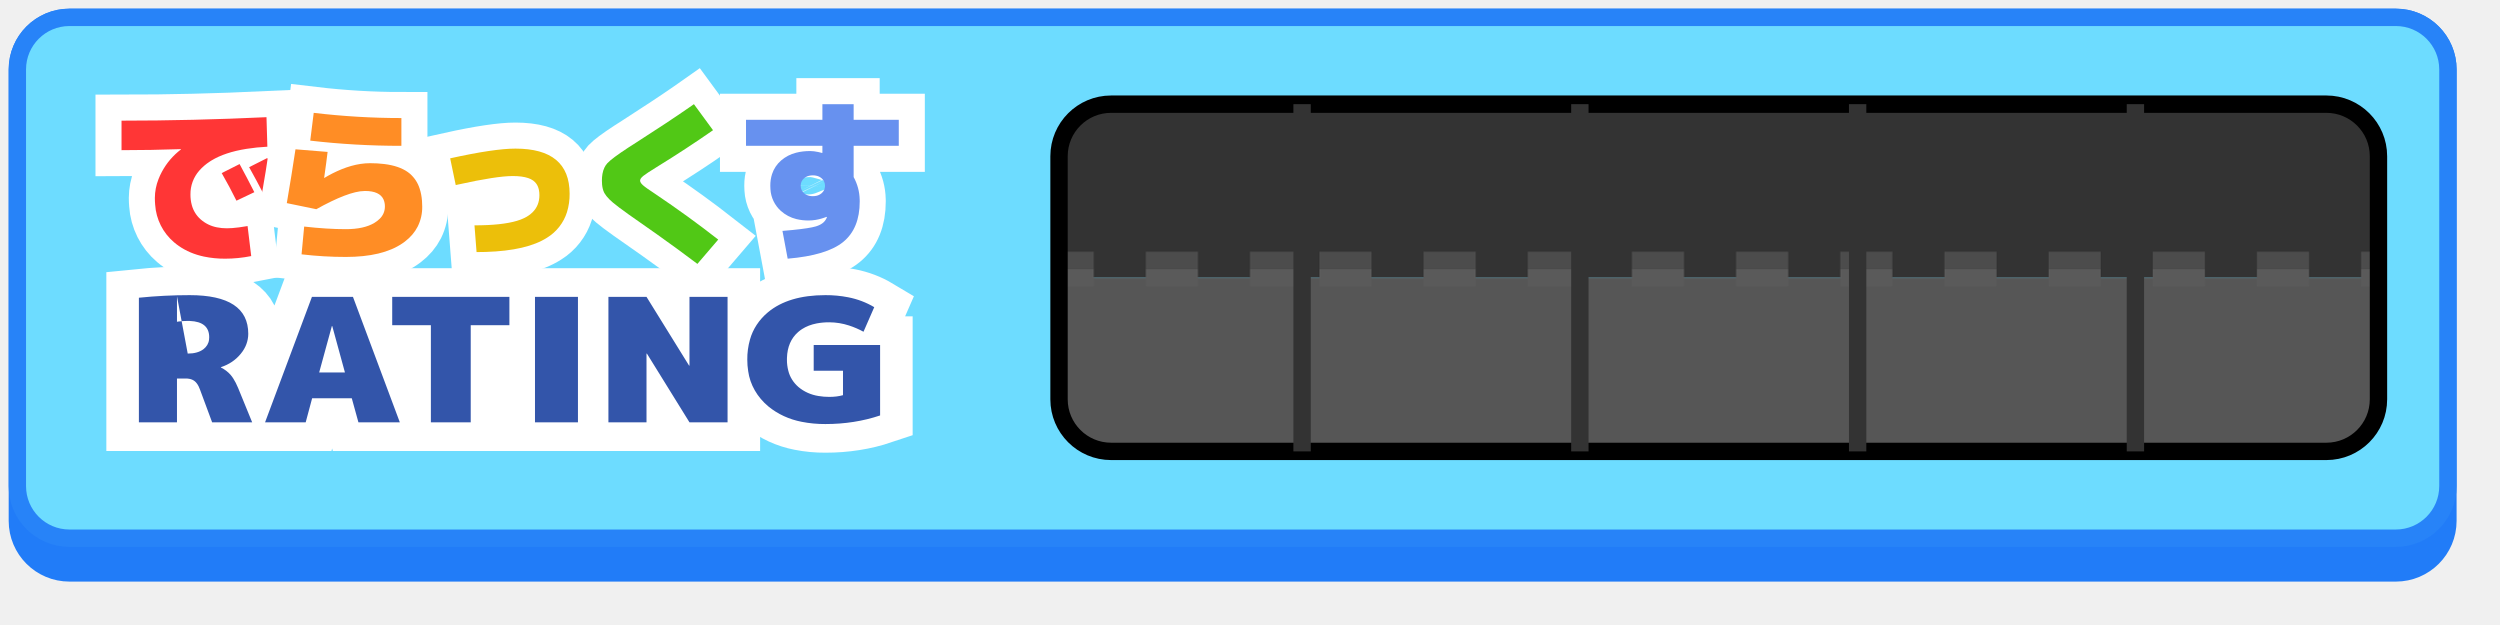
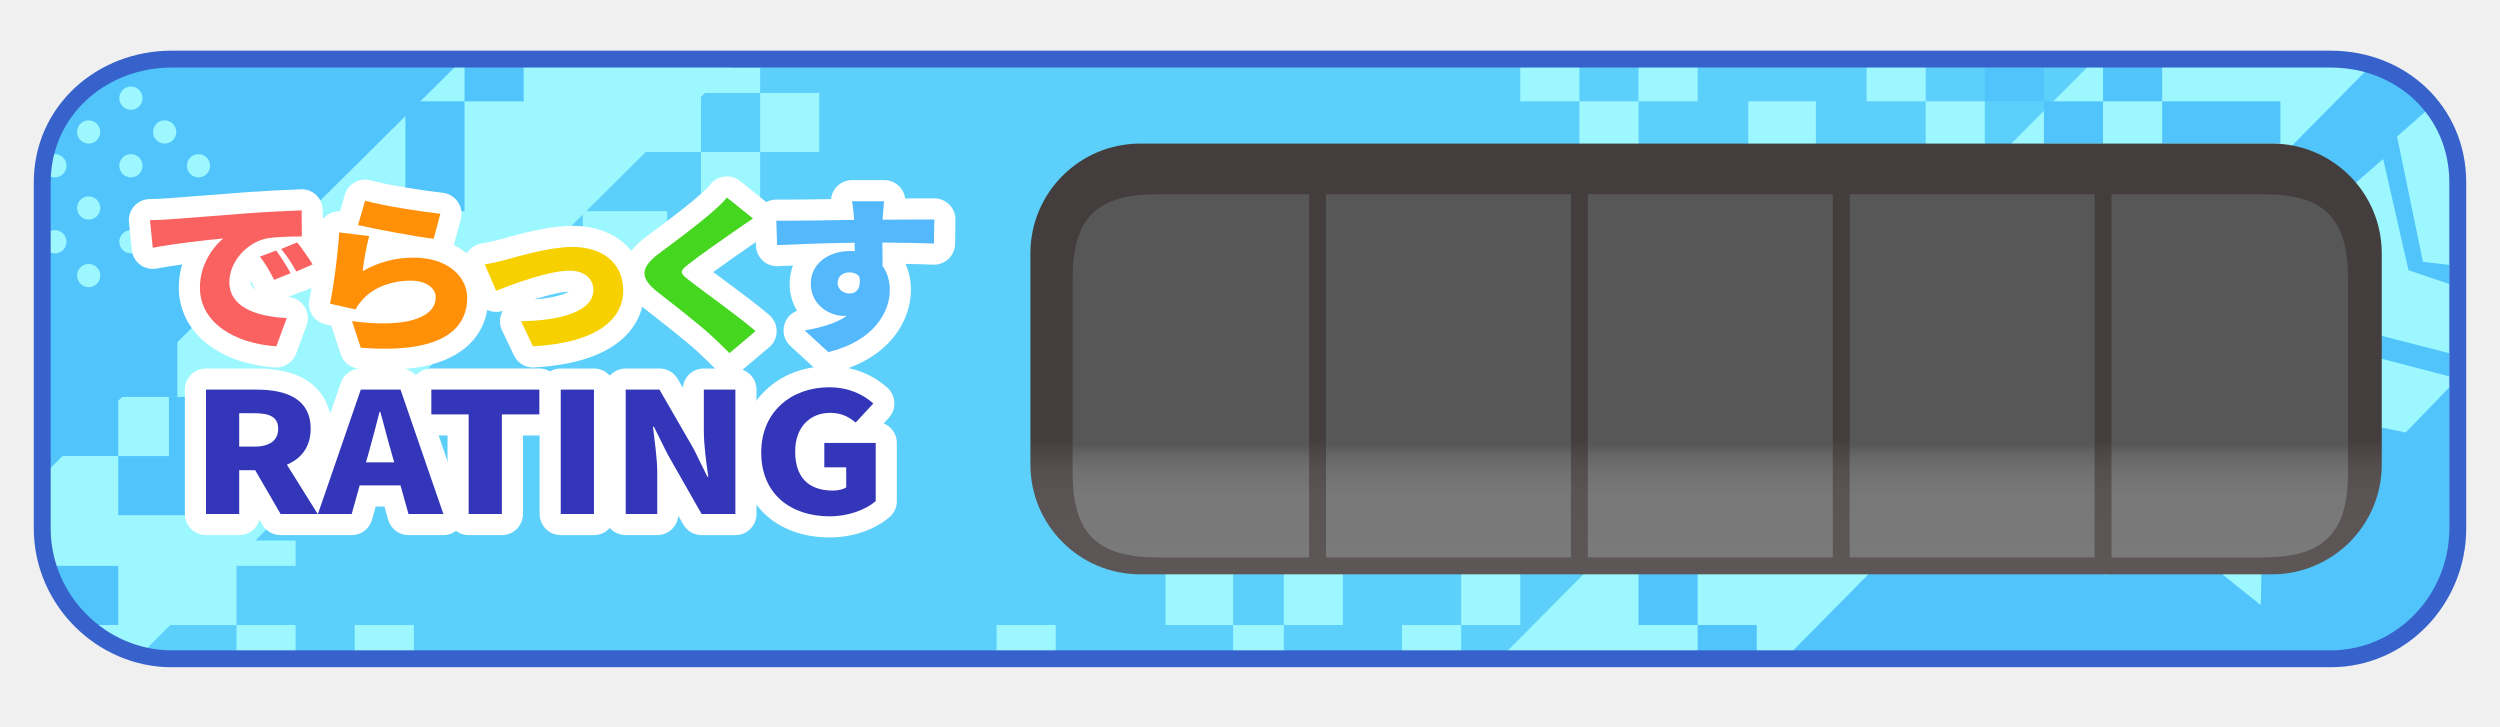
- <svg xmlns="http://www.w3.org/2000/svg" width="144" height="36">
-   <defs>
-     <pattern id="a" x="0" y="6" width="76" height="20" patternUnits="userSpaceOnUse">
-       <path fill="#333" d="M0 0h76v10H0z" />
-       <path fill="#565656" d="M0 10h76v10H0z" />
-       <path stroke="#4C4C4C" stroke-dasharray="3" d="M0 9h76" />
-       <path stroke="#5A5A5A" stroke-dasharray="3" d="M0 10h76" />
-     </pattern>
-   </defs>
-   <rect x="1" y="1" width="140" height="32" stroke="#217CF8" fill="#217CF8" rx="3" />
-   <rect x="1" y="1" width="140" height="30" stroke="#2783F8" fill="#6DDCFF" rx="3" />
-   <rect x="61" y="6" width="76" height="20" stroke="#000" fill="url(#a)" rx="3" />
-   <path stroke="#333" d="M75 6v20M91 6v20M107 6v20M123 6v20" />
-   <g stroke="#fff" stroke-width="3" paint-order="stroke" stroke-linecap="round" fill-rule="evenodd">
-     <path fill="#ff3636" d="M10.42 8.61v-.02q-1.74.06-3.42.06v-1.7q4.09 0 8.35-.2l.05 1.7a11.607 11.607 0 0 0-1.211.125q-1.239.2-2.006.668a3.303 3.303 0 0 0-.098.062 2.897 2.897 0 0 0-.612.528 2.037 2.037 0 0 0-.503 1.367 2.295 2.295 0 0 0 .078.616 1.671 1.671 0 0 0 .502.814 1.987 1.987 0 0 0 .942.464 2.842 2.842 0 0 0 .578.056 4.24 4.24 0 0 0 .314-.013q.362-.027.844-.111a13.522 13.522 0 0 0 .032-.006l.21 1.73q-.75.15-1.5.15a5.826 5.826 0 0 1-1.228-.122q-.82-.177-1.441-.61a3.526 3.526 0 0 1-.276-.213 3.099 3.099 0 0 1-1.088-2.163 4.352 4.352 0 0 1-.017-.392 2.98 2.98 0 0 1 .208-1.078 3.775 3.775 0 0 1 .197-.427Q9.73 9.14 10.42 8.61zm5.85 2.14-1.05.5q-.45-.87-.87-1.62l1.05-.53q.36.65.87 1.65zm-1.62.32-1.03.49q-.39-.79-.85-1.59l1.03-.52q.46.85.85 1.62z" />
-     <path fill="#ff8d25" d="M18.67 10.25h.01a7.182 7.182 0 0 1 .995-.501q.567-.229 1.098-.308a3.731 3.731 0 0 1 .547-.041 6.531 6.531 0 0 1 .809.047q.86.107 1.361.465a1.764 1.764 0 0 1 .12.093 1.88 1.88 0 0 1 .564.866q.103.312.133.694a4.212 4.212 0 0 1 .013.335 2.501 2.501 0 0 1-.26 1.15q-.25.492-.74.866a3.318 3.318 0 0 1-.145.104q-1.145.78-3.255.78-1.27 0-2.55-.15l.15-1.6q1.32.15 2.4.15 1.05 0 1.65-.365a1.58 1.58 0 0 0 .303-.235.964.964 0 0 0 .297-.7.99.99 0 0 0-.076-.404Q21.874 11 21.02 11a2.44 2.44 0 0 0-.556.074q-.58.138-1.394.531a16.328 16.328 0 0 0-.85.445l-1.7-.35q.28-1.63.5-3.1l1.85.15q-.06.52-.2 1.5zm-.8-2.15.2-1.6q2.53.3 5.05.3v1.6q-2.68 0-5.25-.3z" />
-     <path fill="#ecbf0a" d="m26.25 10.66-.32-1.54q2.53-.56 3.76-.56 3.12 0 3.12 2.6a3.491 3.491 0 0 1-.152 1.061 2.669 2.669 0 0 1-1.138 1.464q-1.164.754-3.542.827a17.102 17.102 0 0 1-.528.008l-.12-1.54q1.577 0 2.445-.26a2.708 2.708 0 0 0 .44-.17 1.806 1.806 0 0 0 .451-.313q.404-.392.404-.997a1.47 1.47 0 0 0-.032-.316q-.043-.197-.146-.342a.789.789 0 0 0-.182-.182 1.085 1.085 0 0 0-.286-.143q-.343-.117-.894-.117-.927 0-3.123.485a52.194 52.194 0 0 0-.157.035z" />
-     <path fill="#51c816" d="m39.97 6 1.1 1.5q-1.55 1.08-3.24 2.12-.6.37-.78.515a.896.896 0 0 0-.074.067q-.075.075-.097.143a.18.18 0 0 0-.009.055.221.221 0 0 0 .022.093q.037.081.138.172.16.145.74.525 1.86 1.25 3.6 2.61l-1.2 1.4a78.529 78.529 0 0 0-1.175-.873q-1.051-.767-2.345-1.667a47.074 47.074 0 0 1-.452-.317q-.62-.442-.898-.678a3.466 3.466 0 0 1-.203-.186q-.188-.189-.28-.353a.925.925 0 0 1-.017-.031 1.027 1.027 0 0 1-.079-.217q-.028-.111-.041-.244a2.484 2.484 0 0 1-.01-.234 2.207 2.207 0 0 1 .031-.381q.036-.204.114-.366a1.02 1.02 0 0 1 .17-.253q.26-.28 1.209-.901a34.129 34.129 0 0 1 .436-.279q1.843-1.181 3.061-2.025A50.871 50.871 0 0 0 39.97 6z" />
-     <path fill="#6791ef" d="m47.63 12.51-.02-.02a3.012 3.012 0 0 1-.639.178 2.563 2.563 0 0 1-.401.032 2.845 2.845 0 0 1-.706-.083 2.059 2.059 0 0 1-.884-.467 1.816 1.816 0 0 1-.603-1.257 2.496 2.496 0 0 1-.007-.193 2.16 2.16 0 0 1 .098-.667 1.749 1.749 0 0 1 .522-.788 2.092 2.092 0 0 1 .864-.448q.369-.097.816-.097.203 0 .47.058a4.006 4.006 0 0 1 .21.052l.02-.01v-.4h-4.4V6.9h4.4V6h1.8v.9h2.6v1.5h-2.6v1.8a2.81 2.81 0 0 1 .348 1.298 3.328 3.328 0 0 1 .002.102q0 1.56-.95 2.335-.95.775-3.2.965l-.3-1.6a33.555 33.555 0 0 0 .591-.053q.971-.098 1.334-.207.465-.14.605-.46a.053.053 0 0 0 .006-.007q.007-.011.014-.028.01-.025.01-.035zm-1.315-2.24a.543.543 0 0 0-.194.394.669.669 0 0 0-.001.036.564.564 0 0 0 .055.251.568.568 0 0 0 .14.179.676.676 0 0 0 .322.153.958.958 0 0 0 .183.017.923.923 0 0 0 .225-.026.666.666 0 0 0 .28-.144.543.543 0 0 0 .194-.394.669.669 0 0 0 .001-.036.564.564 0 0 0-.055-.251.568.568 0 0 0-.14-.179.676.676 0 0 0-.322-.153.958.958 0 0 0-.183-.017.923.923 0 0 0-.225.026.666.666 0 0 0-.28.144z" />
+ <svg xmlns="http://www.w3.org/2000/svg" width="296" height="86" xml:space="preserve">
+   <path fill="#5CD0FB" d="M291 62.561C291 71.041 284.267 78 275.963 78H20.326C12.021 78 5 71.041 5 62.561V21.608C5 13.126 12.021 7 20.326 7h255.637C284.267 7 291 13.126 291 21.608v40.953z" />
+   <g fill="#9DF7FF">
+     <path d="m248.083 7-70.041 70.5 98.906-.332C282.167 77.5 291 73.833 291 61.561V18c0-4.667-6.667-11-12.691-11h-30.226zM228 12h7v8h-7zM221 7h7v5h-7zM207 12h8v7h-8zM180 7h7v5h-7zM187 12h7v7h-7zM194 7h7v5h-7zM118 74h7v4h-7zM138 66h8v8h-8zM146 74h6v4h-6zM152 65h7v9h-7zM166 74h7v4h-7zM173 65h7v9h-7zM28 74h7v4h-7zM42 74h7v4h-7zM69 25h10v7H69z" />
+     <path d="M90 11V8h-3.505L87.5 7H22C10 7 5 15.333 5 22.333V66c0 4.5 9 11.413 11.745 11.413L20.175 74H28v-7h7v-3h-4.777l46.224-46H83v-6.521l.48-.479H90zM90 11h7v7h-7z" />
+     <path d="M83 18h7v7h-7z" />
  </g>
-   <path d="M31.095 3.96V2.61h3.06V6.3q-1.179.45-2.52.45a4.799 4.799 0 0 1-1.097-.118 3.273 3.273 0 0 1-1.527-.8 3.048 3.048 0 0 1-.935-1.854 4.309 4.309 0 0 1-.041-.603 4.205 4.205 0 0 1 .123-1.045A2.926 2.926 0 0 1 28.984.9q.95-.9 2.651-.9a4.685 4.685 0 0 1 1.05.112 3.471 3.471 0 0 1 1.2.518l-.495 1.287a3.638 3.638 0 0 0-.671-.329 2.64 2.64 0 0 0-.904-.166 2.69 2.69 0 0 0-.582.059q-.386.086-.671.294a1.583 1.583 0 0 0-.187.16q-.488.488-.512 1.351a3.242 3.242 0 0 0-.001.089 2.561 2.561 0 0 0 .063.584 1.701 1.701 0 0 0 .468.852 1.781 1.781 0 0 0 .919.47 2.579 2.579 0 0 0 .503.047q.351 0 .63-.09V3.96h-1.35zM23.391.09l1.962 3.6h.018V.09h1.755v6.57h-1.755l-1.962-3.6h-.018v3.6h-1.755V.09h1.755zM2.16 4.365h-.405V6.66H0V.135Q1.17 0 2.34 0q2.7 0 2.7 2.025a1.757 1.757 0 0 1-.335 1.03 2.148 2.148 0 0 1-.016.023q-.351.486-.909.693v.018q.27.153.45.392.121.16.234.412a4.175 4.175 0 0 1 .108.267l.648 1.8H3.375l-.558-1.71a1.659 1.659 0 0 0-.065-.175q-.081-.181-.187-.275a.524.524 0 0 0-.236-.117.768.768 0 0 0-.169-.018zM11.673.09h5.4v1.485h-1.782V6.66h-1.836V1.575h-1.782V.09zM9.81 5.4H7.983l-.297 1.26H5.814L7.974.09h1.89l2.16 6.57h-1.908L9.81 5.4zm10.422 1.26h-1.98V.09h1.98v6.57zM8.892 1.62l-.585 2.43h1.188L8.91 1.62h-.018zm-7.137-.225V.06l.495 3q.459 0 .725-.229a.753.753 0 0 0 .258-.5 1.069 1.069 0 0 0 .007-.126q0-.813-.895-.853a2.129 2.129 0 0 0-.095-.002 3.093 3.093 0 0 0-.221.008q-.104.007-.194.022a1.607 1.607 0 0 0-.08.015z" transform="matrix(1.25 0 0 1.1 8 17)" stroke="#fff" stroke-width="3" paint-order="stroke" stroke-linecap="round" fill-rule="evenodd" fill="#35A" />
+   <g fill="#51C5FB">
+     <path d="M280.273 8.239 211.334 78H281c6.167-4 9-7.502 9-12.333V19c0-4.333-6.015-10.904-9.727-10.761zM194 66h7v8h-7zM201 74h7v4h-7zM235 8h7v4h-7zM242 12h7v5h-7zM249 7h7v5h-7zM256 12h14v5h-14zM14 54h8v7h-8zM54.875 6.938 18.375 7C14 6.938 5 14.375 5 20v36.375L7.396 54H14v-6.546l.458-.454H21v-6.484l27-26.764V25h7V12h-5.232l5.107-5.062zM55 7h7v5h-7z" />
+     <path d="M20 47h5v7h-5zM10 74h4v-7H6z" />
+   </g>
+   <path fill="#9DF7FF" d="M288.031 12.463c1.95 2.695 3.386 7.535 2.969 11.368l.083 7.667-4.208-.5-3.063-14.834 4.219-3.701z" />
+   <path fill="#9DF7FF" d="m282.167 18.832 3 13.166 5.916 2-.083 8.083-12-3.083-3-14.834z" />
+   <path fill="#9DF7FF" d="m277.167 28.832 3 13.166L291 44.831l-6.166 6.373L274 48.998l-3-14.834z" />
+   <path fill="none" stroke="#9DF7FF" stroke-width="3" stroke-miterlimit="10" d="m266.241 68.574-6.562-5.252-8.046 2.429 2.968-7.864-4.795-6.902 8.394.393 5.083-6.695 2.223 8.105 7.934 2.768-7.02 4.616z" />
+   <g fill="#9DF7FF">
+     <circle cx="19.5" cy="15.625" r="1.375" />
+     <circle cx="23.5" cy="19.625" r="1.375" />
+     <circle cx="15.5" cy="11.625" r="1.375" />
+     <circle cx="10.5" cy="15.625" r="1.375" />
+     <circle cx="15.5" cy="19.625" r="1.375" />
+     <circle cx="6.5" cy="19.625" r="1.375" />
+     <circle cx="10.5" cy="24.625" r="1.375" />
+     <circle cx="15.5" cy="28.625" r="1.375" />
+     <circle cx="6.5" cy="28.625" r="1.375" />
+     <circle cx="10.5" cy="32.625" r="1.375" />
+   </g>
+   <g fill="#FFF">
+     <path d="M32.542 43.502c-6.802-.476-11.372-4.281-11.372-9.471 0-.965.146-1.877.396-2.724a52.841 52.841 0 0 0-2.992.484 2.5 2.5 0 0 1-2.974-2.2l-.331-3.268a2.499 2.499 0 0 1 2.431-2.751 40.375 40.375 0 0 0 2.07-.089l2.554-.195c1.872-.142 4.207-.318 6.838-.53a203.019 203.019 0 0 1 6.554-.349 2.495 2.495 0 0 1 2.5 2.482l.022 3.087c.001.192-.019.38-.059.561.369.524.721 1.052.972 1.463a2.503 2.503 0 0 1-1.139 3.597l-1.941.842a2.501 2.501 0 0 1-.609.177 2.679 2.679 0 0 1-.123.053l-1.243.495a2.5 2.5 0 0 1 2.2 3.361l-1.235 3.348a2.5 2.5 0 0 1-2.344 1.635c-.057-.002-.116-.004-.175-.008zM29.657 33.39c0 .368.225.66.577.893a25.902 25.902 0 0 0-.569-1.067 2.007 2.007 0 0 0-.008.174z" />
+     <path d="M45.562 43.788a38.54 38.54 0 0 1-3.041-.127 2.5 2.5 0 0 1-2.177-1.71l-1.037-3.148a2.744 2.744 0 0 1-.068-.247l-.711-.161a2.5 2.5 0 0 1-1.898-2.945c.378-1.83.881-5.439 1.033-8.079a2.5 2.5 0 0 1 2.597-2.354l.566-1.949a2.501 2.501 0 0 1 3.085-1.707c1.979.563 6.622 1.267 8.49 1.462a2.502 2.502 0 0 1 2.155 3.132s-.813 3.033-.823 3.065c2.695 1.335 4.085 3.794 4.085 6.233-.001 2.567-1.195 8.535-12.256 8.535z" />
+     <path d="M63.11 43.508a2.5 2.5 0 0 1-2.257-1.426l-1.412-2.967a2.502 2.502 0 0 1 .083-2.31 2.5 2.5 0 0 1-3.079-1.386L55.1 32.292a2.501 2.501 0 0 1 1.908-3.458 24.858 24.858 0 0 0 2.18-.478l.438-.122c1.866-.522 5.34-1.496 8.14-1.496 5.098 0 8.523 3.075 8.523 7.653 0 2.521-1.271 8.454-13.04 9.112a1.614 1.614 0 0 1-.139.005zm4.248-8.961c-.699.014-1.937.211-4.118.914 2.253-.18 3.514-.594 4.118-.914z" />
+     <path d="M86.373 44.311c-.651 0-1.3-.253-1.788-.752a64.384 64.384 0 0 0-2.062-1.988c-1.197-1.128-4.673-3.83-6.158-4.984-1.115-.873-2.586-2.26-2.562-4.279.025-2.03 1.522-3.403 2.825-4.372.982-.723 4.276-3.165 5.877-4.554.478-.421 1.302-1.147 1.542-1.475a2.5 2.5 0 0 1 3.583-.469l3.089 2.486a2.497 2.497 0 0 1-.186 4.031 89.486 89.486 0 0 0-2.101 1.442c-.858.591-2.59 1.792-3.992 2.815l.986.73c1.867 1.379 4.19 3.095 5.667 4.37a2.5 2.5 0 0 1-.021 3.803l-3.089 2.606a2.484 2.484 0 0 1-1.61.59z" />
+     <path d="M98.071 44.189a2.498 2.498 0 0 1-1.688-.656l-2.802-2.566a2.501 2.501 0 0 1 .786-4.175 6.14 6.14 0 0 1-.869-3.202c0-.762.135-1.484.387-2.149-.576.023-1.843.078-1.88.078a2.5 2.5 0 0 1-2.499-2.424l-.088-2.888a2.499 2.499 0 0 1 2.499-2.576l.881.003c1.655 0 3.685-.03 5.595-.061a2.513 2.513 0 0 1 2.482-2.248h3.817a2.502 2.502 0 0 1 2.479 2.173l.127-.001c.899-.006 1.767-.012 2.448-.012.369 0 .684.001.925.006a2.5 2.5 0 0 1 2.456 2.538l-.044 2.847a2.5 2.5 0 0 1-2.614 2.46c-.789-.037-1.875-.066-3.247-.087a7.66 7.66 0 0 1 .633 3.104c0 3.465-2.406 8.103-9.186 9.766-.199.047-.399.07-.598.07z" />
+   </g>
+   <path fill="#FA6161" d="M20.008 25.971c2.052-.16 5.361-.401 9.355-.722 2.185-.161 4.766-.281 6.354-.341l.022 3.087c-1.125.02-2.979.02-4.192.241-2.361.481-4.391 2.807-4.391 5.153 0 2.927 3.022 4.069 6.795 4.271l-1.235 3.348c-4.876-.341-9.046-2.746-9.046-6.977 0-2.727 1.588-4.833 2.758-5.795-1.875.181-5.714.582-8.34 1.103l-.331-3.268c.883-.02 1.831-.06 2.251-.1zm14.408 6.376-1.963.782c-.596-1.163-.971-1.825-1.677-2.747l1.92-.722c.55.742 1.323 1.945 1.72 2.687zm2.603-1.043-1.941.842c-.64-1.143-1.059-1.764-1.787-2.667l1.897-.782c.574.722 1.39 1.885 1.831 2.607z" />
+   <path fill="#FF9008" d="M42.938 32.106c1.897-1.103 3.95-1.604 6.046-1.604 4.104 0 6.333 2.326 6.333 4.752 0 3.689-2.979 6.677-12.599 5.915l-1.037-3.148c6.376.862 9.907-.4 9.907-2.827 0-1.122-1.191-1.965-2.935-1.965-2.229 0-4.369.762-5.648 2.166-.441.48-.684.802-.905 1.243l-3.022-.682c.419-2.025.926-5.755 1.081-8.441l3.552.441c-.287.982-.662 3.087-.773 4.15zm.288-8.341c2.184.622 6.994 1.343 8.914 1.544l-.794 2.967c-2.295-.281-7.237-1.223-8.958-1.624l.838-2.887z" />
+   <path fill="#F7D000" d="M59.867 30.763c1.456-.401 5.207-1.524 7.899-1.524 3.663 0 6.023 1.965 6.023 5.153 0 3.448-3.155 6.195-10.679 6.616l-1.412-2.967c5.119-.12 8.561-1.304 8.561-3.709 0-1.364-1.103-2.286-2.824-2.286-2.449 0-6.553 1.544-8.693 2.386l-1.346-3.127c.64-.101 1.831-.362 2.471-.542z" />
+   <path fill="#45D620" d="M89.152 25.871a92.432 92.432 0 0 0-2.162 1.483c-1.368.942-4.104 2.847-5.472 3.93-1.082.842-1.037 1.022.022 1.864 1.434 1.143 5.736 4.171 7.921 6.056l-3.089 2.606a67.158 67.158 0 0 0-2.14-2.065c-1.214-1.143-4.347-3.589-6.333-5.133-2.229-1.744-2.096-2.947.221-4.672 1.743-1.283 4.545-3.388 6.023-4.671.728-.642 1.522-1.343 1.919-1.885l3.09 2.487z" />
+   <path fill="#54B8FD" d="M110.582 28.838c-1.302-.06-3.354-.1-6.112-.12.022.942.022 1.945.022 2.767.574.802.861 1.784.861 2.867 0 2.547-1.81 5.995-7.281 7.338l-2.802-2.566c1.897-.341 3.729-.821 5.008-1.744-.132.021-.265.021-.397.021-1.611 0-3.883-1.243-3.883-3.81 0-2.406 2.118-3.87 4.656-3.87.198 0 .375 0 .551.02l-.022-1.002c-3.288.04-6.509.16-9.179.281l-.088-2.888c2.538.021 6.399-.06 9.223-.1l-.022-.22c-.066-.762-.155-1.604-.243-1.985h3.817c-.066.381-.154 1.604-.177 1.965v.221c2.03 0 4.965-.04 6.112-.02l-.044 2.845zm-10.018 5.915c.706 0 1.434-.462 1.191-1.985-.265-.341-.706-.521-1.191-.521-.662 0-1.39.381-1.39 1.283 0 .721.706 1.223 1.39 1.223z" />
+   <g fill="#FFF">
+     <path d="M33.222 63.355a2.5 2.5 0 0 1-2.162-1.245l-.332-.572a2.501 2.501 0 0 1-2.406 1.817h-3.933a2.5 2.5 0 0 1-2.5-2.5V46.131a2.5 2.5 0 0 1 2.5-2.5h5.999c8.027 0 8.894 4.987 8.894 7.132 0 1.973-.682 3.681-1.93 4.95l2.385 3.818a2.499 2.499 0 0 1-2.121 3.824h-4.394z" />
+     <path d="M48.365 63.355a2.5 2.5 0 0 1-2.408-1.828l-.435-1.556h-1.039l-.435 1.556a2.499 2.499 0 0 1-2.408 1.828h-3.999a2.502 2.502 0 0 1-2.364-3.315l5.076-14.725a2.498 2.498 0 0 1 2.363-1.686h4.702c1.067 0 2.016.677 2.363 1.686l5.076 14.725a2.5 2.5 0 0 1-2.364 3.315h-4.128z" />
+     <path d="M55.488 63.355a2.5 2.5 0 0 1-2.5-2.5V51.56h-1.917a2.5 2.5 0 0 1-2.5-2.5v-2.93a2.5 2.5 0 0 1 2.5-2.5h12.788a2.5 2.5 0 0 1 2.5 2.5v2.93a2.5 2.5 0 0 1-2.5 2.5h-1.938v9.295a2.5 2.5 0 0 1-2.5 2.5h-3.933z" />
+     <path d="M66.391 63.355a2.5 2.5 0 0 1-2.5-2.5V46.131a2.5 2.5 0 0 1 2.5-2.5h3.933a2.5 2.5 0 0 1 2.5 2.5v14.725a2.5 2.5 0 0 1-2.5 2.5h-3.933z" />
+     <path d="M83.07 63.355a2.498 2.498 0 0 1-2.173-1.264l-.587-1.031a2.5 2.5 0 0 1-2.492 2.295h-3.735a2.5 2.5 0 0 1-2.5-2.5V46.131a2.5 2.5 0 0 1 2.5-2.5h3.999a2.5 2.5 0 0 1 2.166 1.251l.595 1.031a2.5 2.5 0 0 1 2.491-2.282h3.735a2.5 2.5 0 0 1 2.5 2.5v14.725a2.5 2.5 0 0 1-2.5 2.5H83.07z" />
+     <path d="M98.236 63.633c-6.345 0-10.608-4.043-10.608-10.061 0-5.921 4.434-10.218 10.542-10.218 3.354 0 5.604 1.393 6.902 2.561a2.504 2.504 0 0 1 .163 3.556l-.608.657a2.5 2.5 0 0 1 1.558 2.316v6.888c0 .726-.315 1.415-.864 1.89-1.743 1.509-4.392 2.411-7.085 2.411z" />
+   </g>
+   <g fill="#3336B9">
+     <path d="m33.222 60.855-3.01-5.186h-1.89v5.186h-3.933V46.131h5.999c3.494 0 6.394 1.069 6.394 4.632 0 2.156-1.121 3.542-2.813 4.255l3.647 5.838h-4.394zm-4.9-7.975h1.758c1.868 0 2.856-.732 2.856-2.117 0-1.386-.989-1.841-2.856-1.841h-1.758v3.958zM47.42 57.472h-4.834l-.945 3.384h-3.999l5.076-14.725h4.702l5.076 14.725h-4.131l-.945-3.384zm-.747-2.732-.352-1.247c-.439-1.464-.857-3.226-1.296-4.729h-.088c-.396 1.543-.835 3.266-1.252 4.729l-.352 1.247h3.34zM55.488 49.061h-4.417v-2.93h12.788v2.93h-4.438v11.795h-3.933V49.061zM66.391 46.131h3.933v14.725h-3.933V46.131zM74.083 46.131h3.999l4.065 7.046 1.604 3.266h.11c-.22-1.563-.527-3.682-.527-5.442v-4.869h3.735v14.725H83.07l-4.043-7.104-1.604-3.227h-.11c.176 1.643.505 3.661.505 5.442v4.889h-3.735V46.131zM90.128 53.572c0-4.908 3.669-7.718 8.042-7.718 2.395 0 4.109.91 5.229 1.919l-2.087 2.257c-.791-.653-1.648-1.148-3.01-1.148-2.417 0-4.153 1.702-4.153 4.572 0 2.929 1.45 4.631 4.482 4.631.593 0 1.208-.139 1.56-.376v-2.375h-2.593v-2.89h6.086v6.888c-1.143.989-3.164 1.801-5.449 1.801-4.547 0-8.107-2.573-8.107-7.561z" />
+   </g>
+   <linearGradient id="a" gradientUnits="userSpaceOnUse" x1="202" y1="17" x2="202" y2="68.001">
+     <stop offset=".688" style="stop-color:#433d3d" />
+     <stop offset=".7" style="stop-color:#484242" />
+     <stop offset=".748" style="stop-color:#534d4d" />
+     <stop offset=".815" style="stop-color:#5a5454" />
+     <stop offset="1" style="stop-color:#5c5656" />
+   </linearGradient>
+   <path fill="url(#a)" d="M282 55c0 7.18-5.82 13-13 13H135c-7.18 0-13-5.82-13-13V30c0-7.18 5.82-13 13-13h134c7.18 0 13 5.82 13 13v25z" />
+   <linearGradient id="b" gradientUnits="userSpaceOnUse" x1="171.5" y1="23" x2="171.5" y2="66.001">
+     <stop offset=".688" style="stop-color:#585757" />
+     <stop offset=".72" style="stop-color:#666" />
+     <stop offset=".764" style="stop-color:#727171" />
+     <stop offset=".827" style="stop-color:#787878" />
+     <stop offset="1" style="stop-color:#7a7a7a" />
+   </linearGradient>
+   <path fill="url(#b)" d="M157 23h29v43h-29z" />
+   <linearGradient id="c" gradientUnits="userSpaceOnUse" x1="202.5" y1="23" x2="202.5" y2="66.001">
+     <stop offset=".688" style="stop-color:#585757" />
+     <stop offset=".72" style="stop-color:#666" />
+     <stop offset=".764" style="stop-color:#727171" />
+     <stop offset=".827" style="stop-color:#787878" />
+     <stop offset="1" style="stop-color:#7a7a7a" />
+   </linearGradient>
+   <path fill="url(#c)" d="M188 23h29v43h-29z" />
+   <linearGradient id="d" gradientUnits="userSpaceOnUse" x1="233.5" y1="23" x2="233.5" y2="66.001">
+     <stop offset=".688" style="stop-color:#585757" />
+     <stop offset=".72" style="stop-color:#666" />
+     <stop offset=".764" style="stop-color:#727171" />
+     <stop offset=".827" style="stop-color:#787878" />
+     <stop offset="1" style="stop-color:#7a7a7a" />
+   </linearGradient>
+   <path fill="url(#d)" d="M219 23h29v43h-29z" />
+   <linearGradient id="e" gradientUnits="userSpaceOnUse" x1="264" y1="23" x2="264" y2="66.001">
+     <stop offset=".688" style="stop-color:#585757" />
+     <stop offset=".72" style="stop-color:#666" />
+     <stop offset=".764" style="stop-color:#727171" />
+     <stop offset=".827" style="stop-color:#787878" />
+     <stop offset="1" style="stop-color:#7a7a7a" />
+   </linearGradient>
+   <path fill="url(#e)" d="M267.916 66C275.096 66 278 63.18 278 56V33c0-7.18-2.82-10-10-10h-18v43h17.916z" />
+   <linearGradient id="f" gradientUnits="userSpaceOnUse" x1="141" y1="23" x2="141" y2="66.001">
+     <stop offset=".688" style="stop-color:#585757" />
+     <stop offset=".72" style="stop-color:#666" />
+     <stop offset=".764" style="stop-color:#727171" />
+     <stop offset=".827" style="stop-color:#787878" />
+     <stop offset="1" style="stop-color:#7a7a7a" />
+   </linearGradient>
+   <path fill="url(#f)" d="M137.084 66C129.904 66 127 63.18 127 56V33c0-7.18 2.82-10 10-10h18v43h-17.916z" />
+   <path fill="none" stroke="#3762CC" stroke-width="2" stroke-miterlimit="10" d="M291 62.561C291 71.041 284.267 78 275.963 78H20.326C12.021 78 5 71.041 5 62.561V21.608C5 13.126 12.021 7 20.326 7h255.637C284.267 7 291 13.126 291 21.608v40.953z" />
</svg>
